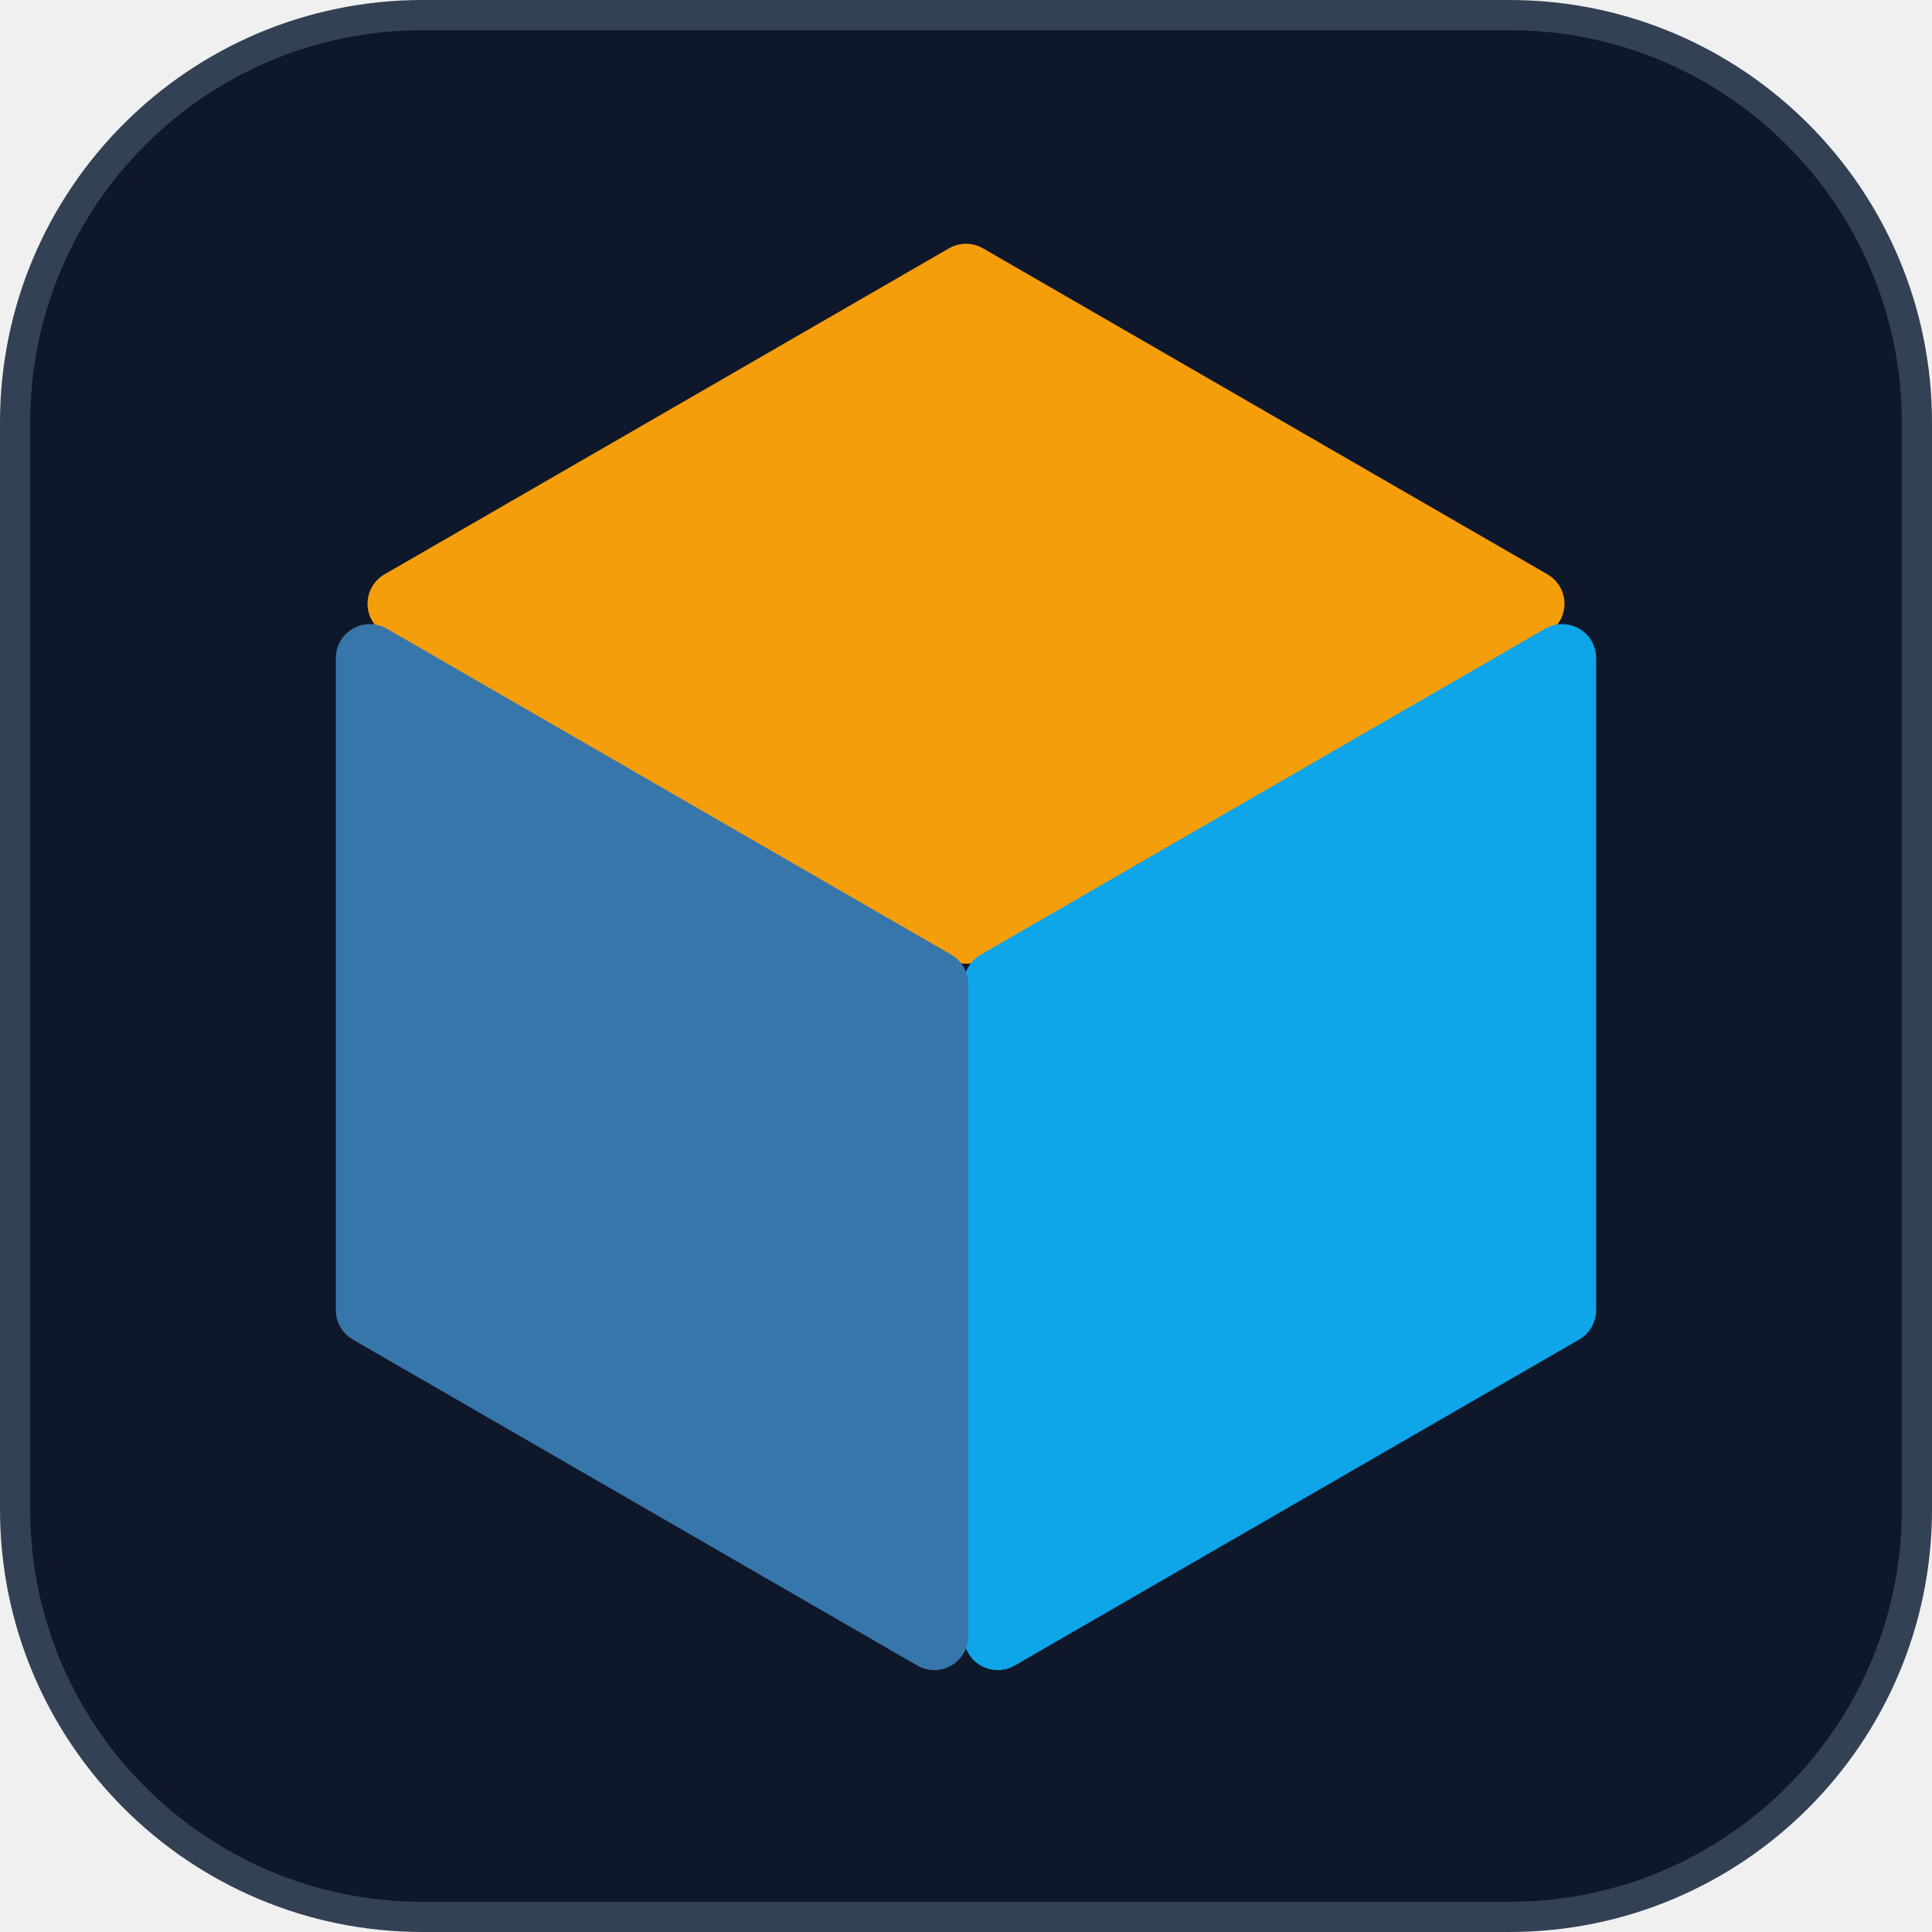
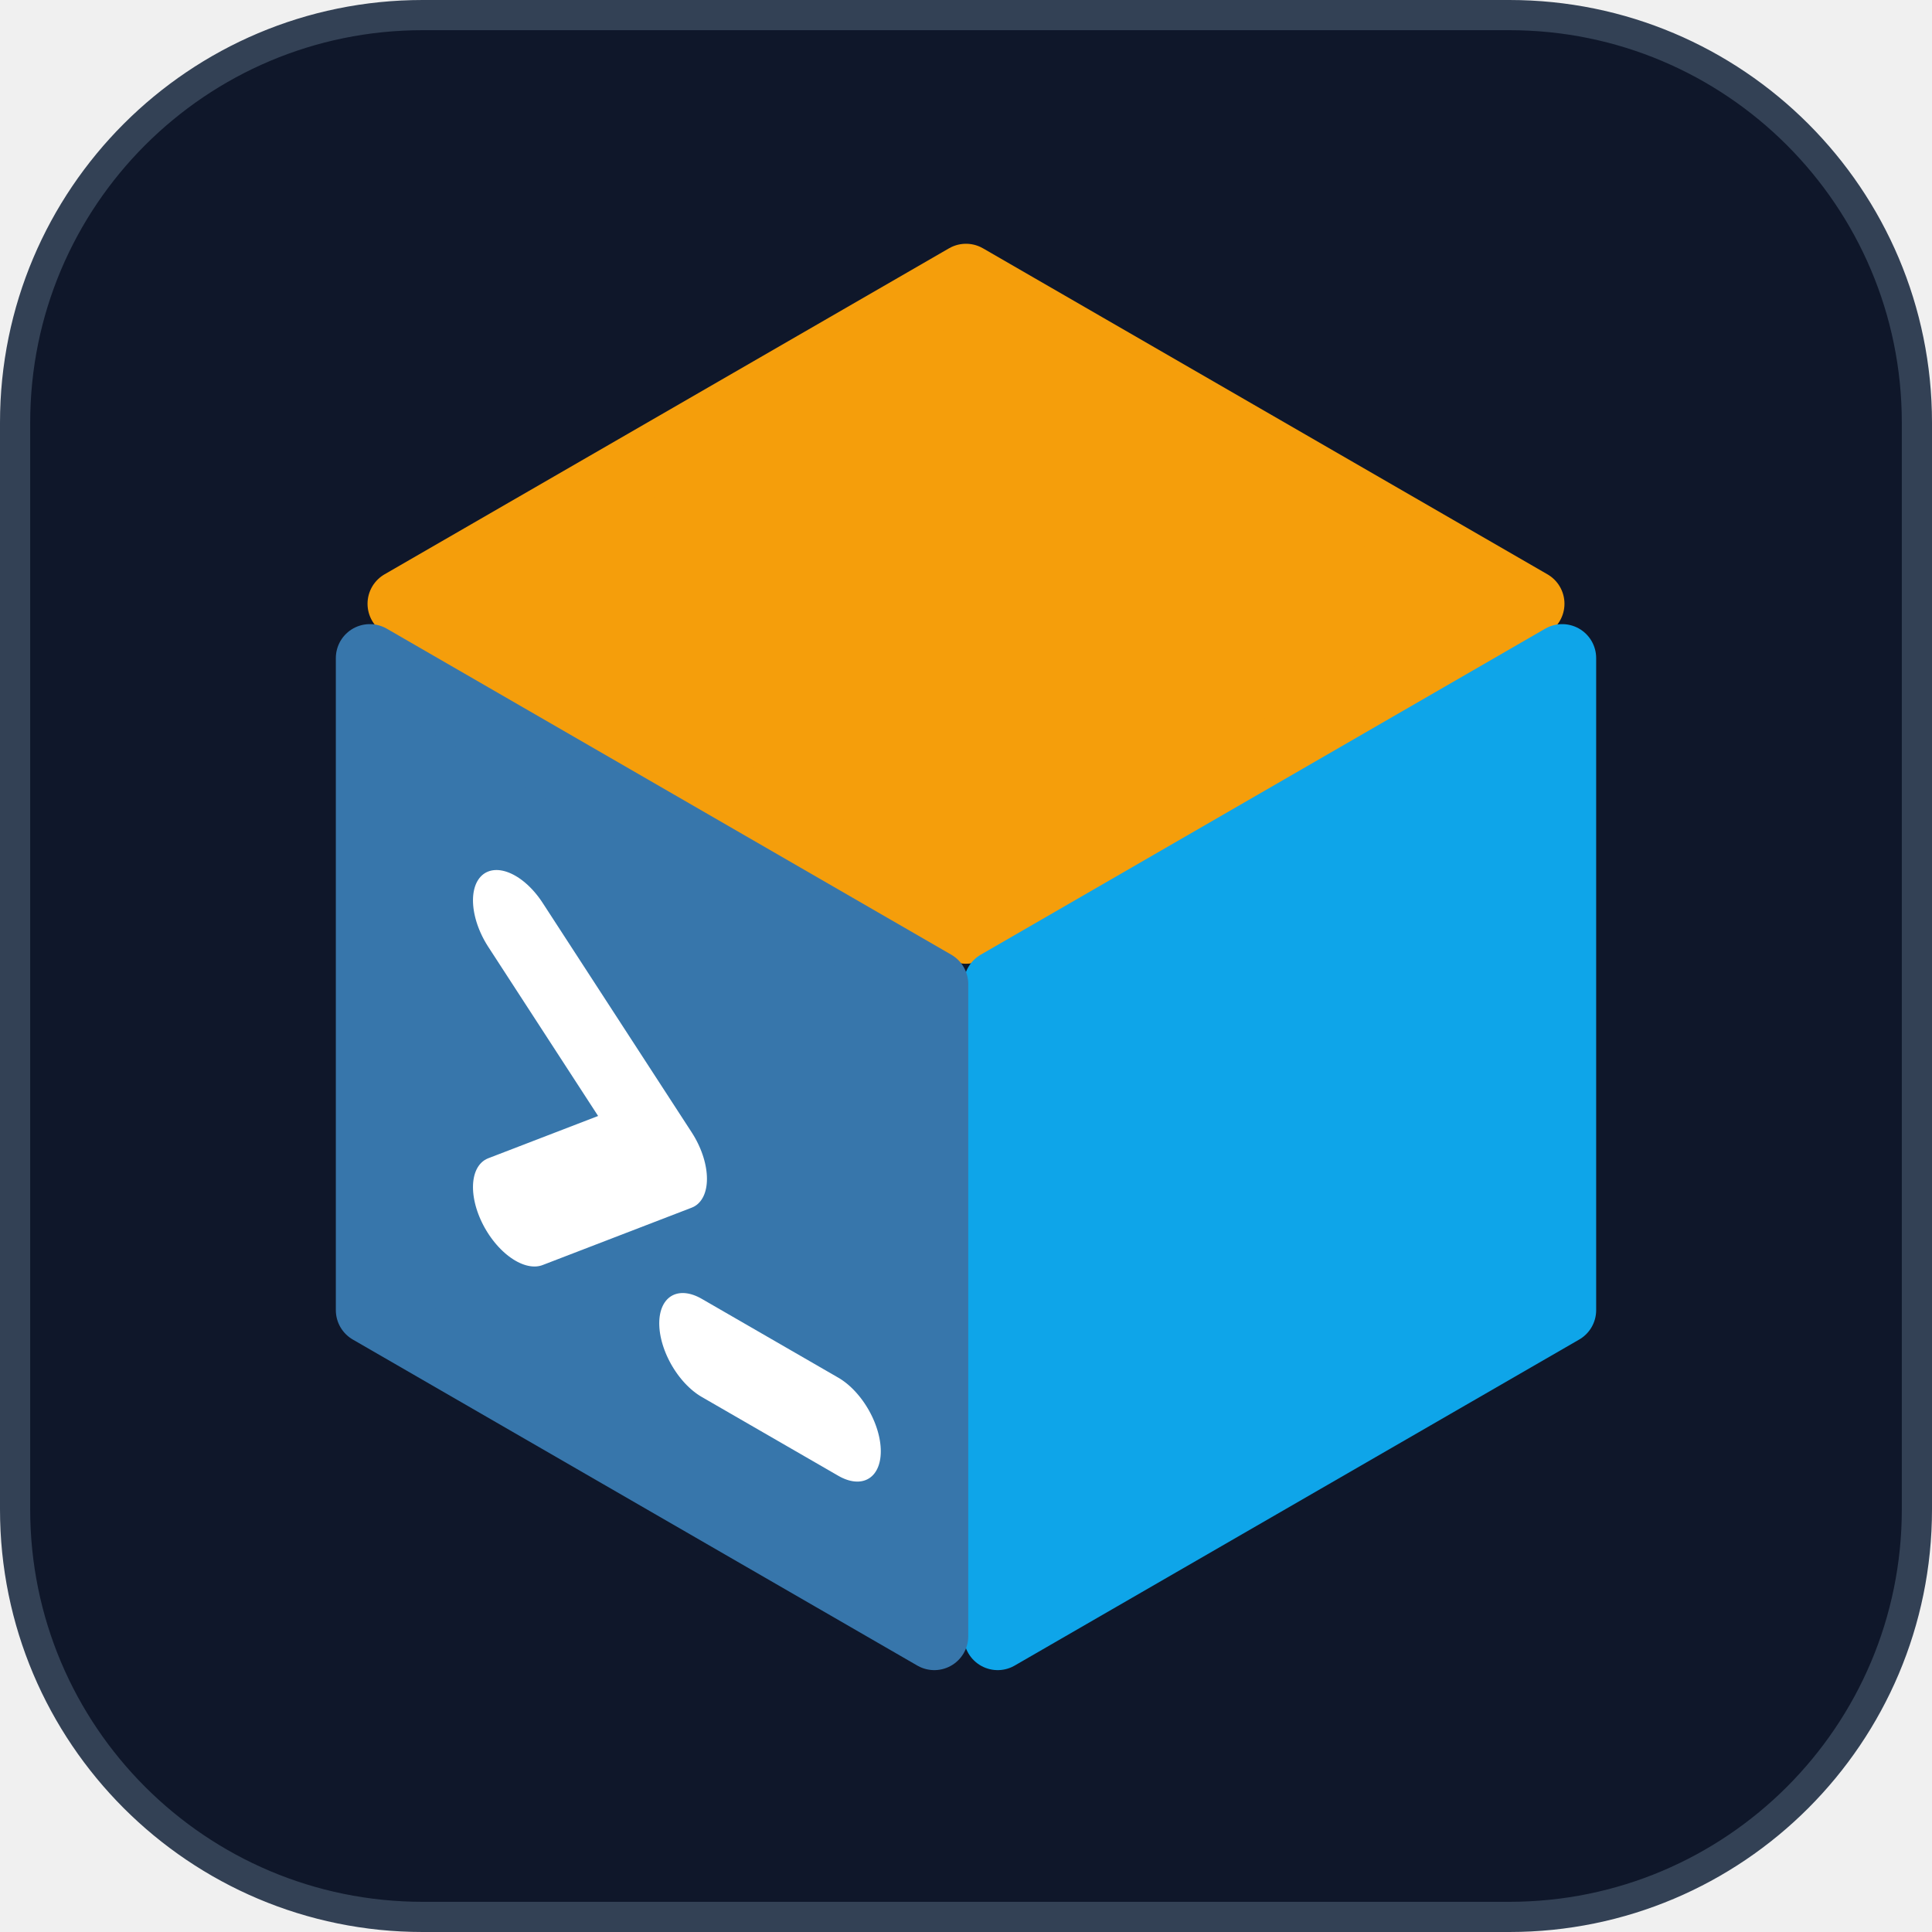
<svg xmlns="http://www.w3.org/2000/svg" viewBox="0 0 256 256" width="256" height="256" role="img" aria-label="omnishell logo (modules, small sizes)">
  <rect x="2" y="2" width="252" height="252" rx="54" fill="#0f172a" stroke="#334155" stroke-width="4" />
  <polygon points="128,36.8 202.8,80 128,123.2 53.2,80" fill="#f59e0b" stroke="#f59e0b" stroke-width="9" stroke-linejoin="round" />
  <polygon points="207,87.2 207,173.6 132.2,216.8 132.2,130.4" fill="#0ea5e9" stroke="#0ea5e9" stroke-width="9" stroke-linejoin="round" />
  <polygon points="123.8,216.8 49,173.6 49,87.2 123.8,130.4" fill="#3776ab" stroke="#3776ab" stroke-width="9" stroke-linejoin="round" />
+   <g transform="matrix(0.866 0.5 0 1 86.4 152)">
+     <polyline points="-20.9,-19 1.9,0 -20.9,19" fill="none" stroke="#fff" stroke-width="13" stroke-linecap="round" stroke-linejoin="round" />
+     <line x1="7.6" y1="22.8" x2="28.5" y2="22.8" stroke="#fff" stroke-width="13" stroke-linecap="round" />
+   </g>
</svg>
